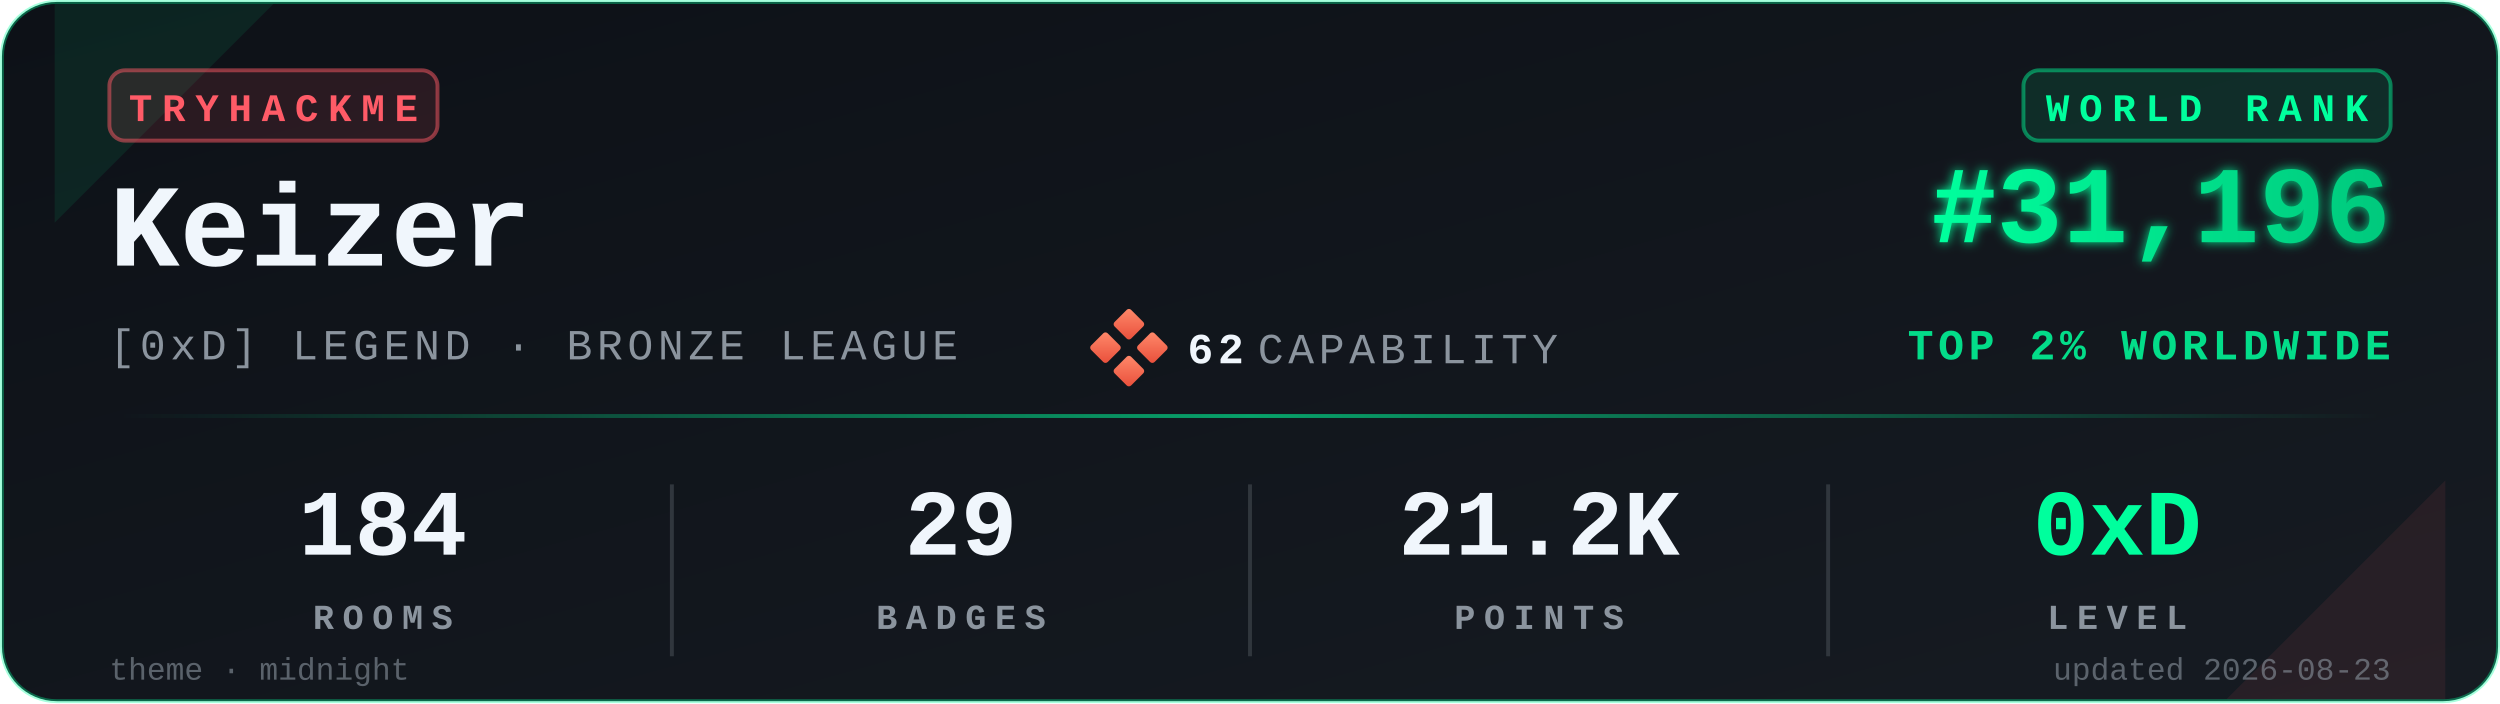
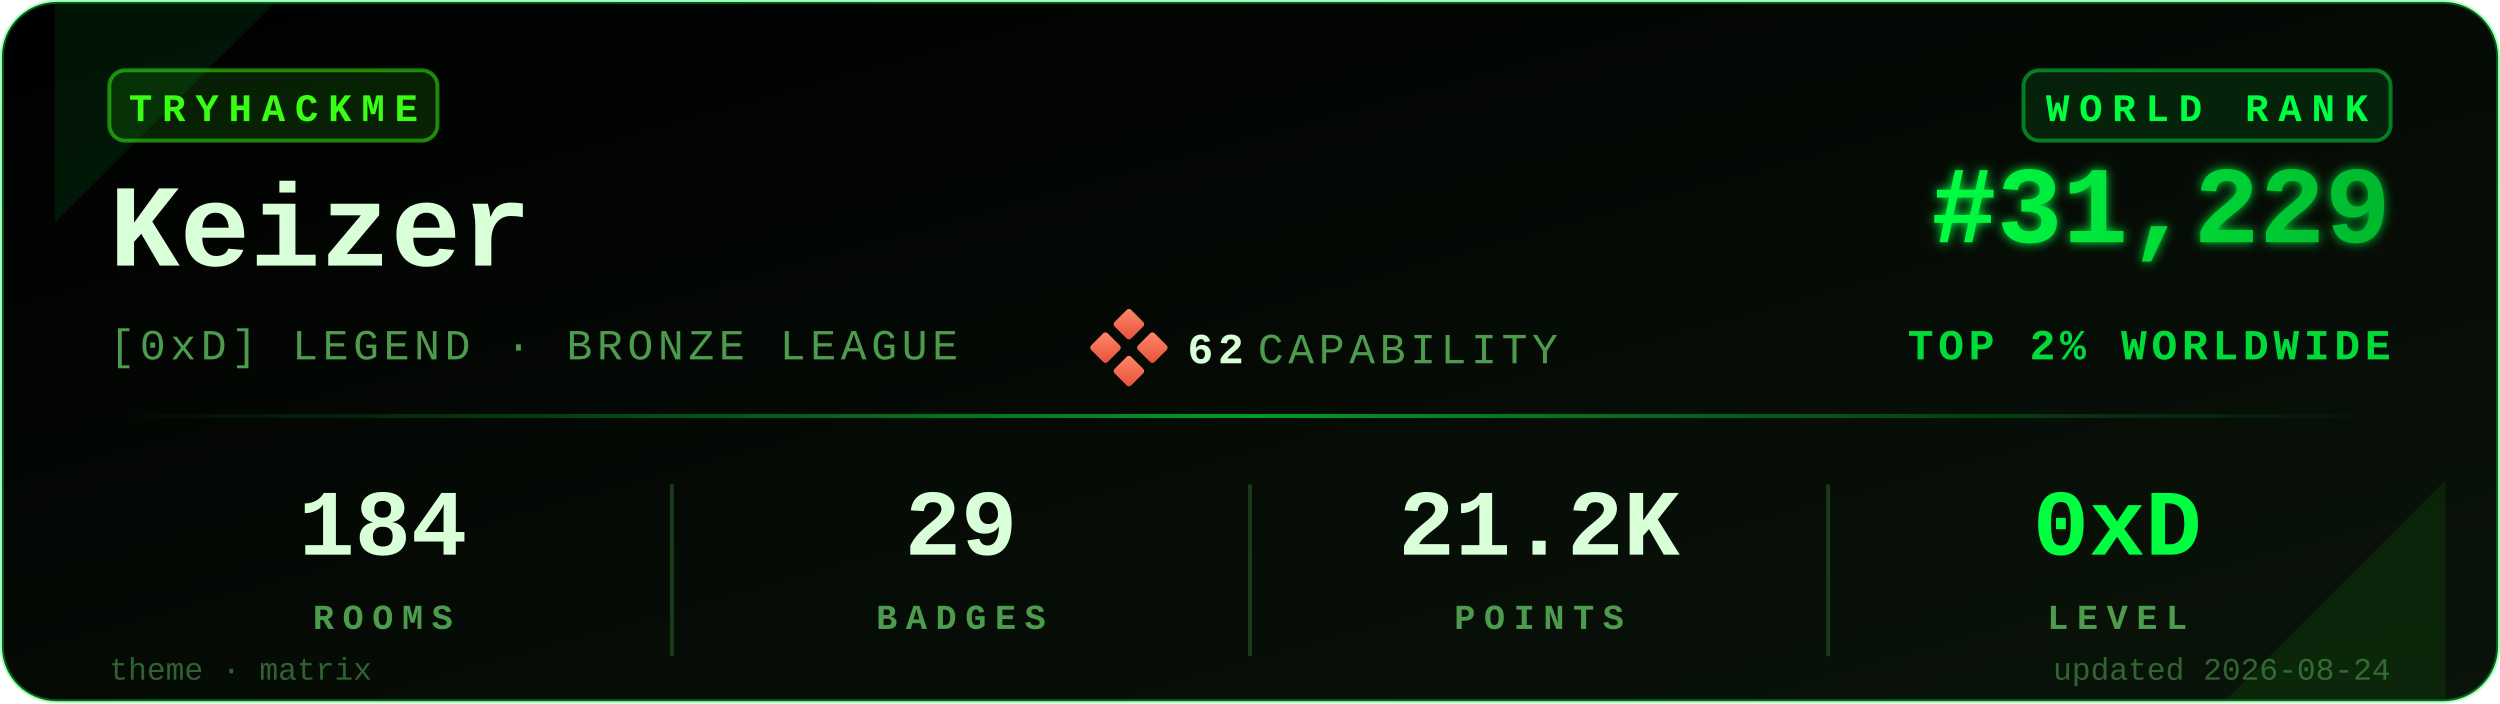
<svg xmlns="http://www.w3.org/2000/svg" viewBox="0 0 640 180" width="640" height="180" role="img" aria-label="TryHackMe stats for Keizer">
  <defs>
    <linearGradient id="bgGrad" x1="0" y1="0" x2="1" y2="1">
-       <stop offset="0%" stop-color="#0d1117" />
-       <stop offset="100%" stop-color="#161b22" />
+       <stop offset="0%" stop-color="#000000" />
+       <stop offset="100%" stop-color="#0a140a" />
    </linearGradient>
    <linearGradient id="rankGrad" x1="0" y1="0" x2="1" y2="0">
-       <stop offset="0%" stop-color="#00FF9D" />
-       <stop offset="100%" stop-color="#00C97D" />
+       <stop offset="0%" stop-color="#00FF41" />
+       <stop offset="100%" stop-color="#00B82E" />
    </linearGradient>
    <linearGradient id="accentGrad" x1="0" y1="0" x2="1" y2="0">
-       <stop offset="0%" stop-color="#00FF9D" stop-opacity="0" />
-       <stop offset="50%" stop-color="#00FF9D" stop-opacity="0.6" />
-       <stop offset="100%" stop-color="#00FF9D" stop-opacity="0" />
+       <stop offset="0%" stop-color="#00FF41" stop-opacity="0" />
+       <stop offset="50%" stop-color="#00FF41" stop-opacity="0.6" />
+       <stop offset="100%" stop-color="#00FF41" stop-opacity="0" />
    </linearGradient>
    <linearGradient id="capGrad" x1="0" y1="0" x2="1" y2="1">
      <stop offset="0%" stop-color="#ff8a6b" />
      <stop offset="100%" stop-color="#e94e3a" />
    </linearGradient>
    <filter id="glow" x="-20%" y="-20%" width="140%" height="140%">
      <feGaussianBlur stdDeviation="1.4" result="b" />
      <feMerge>
        <feMergeNode in="b" />
        <feMergeNode in="SourceGraphic" />
      </feMerge>
    </filter>
  </defs>
-   <rect x="0.5" y="0.5" width="639" height="179" rx="14" ry="14" fill="url(#bgGrad)" stroke="#00FF9D" stroke-opacity="0.35" stroke-width="1" />
-   <path d="M 14,1 L 70,1 L 14,57 Z" fill="#00FF9D" opacity="0.08" />
-   <path d="M 626,179 L 570,179 L 626,123 Z" fill="#FF5B67" opacity="0.08" />
+   <rect x="0.5" y="0.5" width="639" height="179" rx="14" ry="14" fill="url(#bgGrad)" stroke="#00FF41" stroke-opacity="0.35" stroke-width="1" />
+   <path d="M 14,1 L 70,1 L 14,57 Z" fill="#00FF41" opacity="0.08" />
+   <path d="M 626,179 L 570,179 L 626,123 Z" fill="#39FF14" opacity="0.08" />
  <g transform="translate(28,18)">
-     <rect x="0" y="0" width="84" height="18" rx="4" ry="4" fill="#FF5B67" fill-opacity="0.12" stroke="#FF5B67" stroke-opacity="0.5" />
-     <text x="42" y="13" fill="#FF5B67" font-family="ui-monospace,'SF Mono','Menlo','Cascadia Code','Consolas','Liberation Mono',monospace" font-size="10" font-weight="700" letter-spacing="2.5" text-anchor="middle">TRYHACKME</text>
+     <rect x="0" y="0" width="84" height="18" rx="4" ry="4" fill="#39FF14" fill-opacity="0.12" stroke="#39FF14" stroke-opacity="0.5" />
+     <text x="42" y="13" fill="#39FF14" font-family="ui-monospace,'SF Mono','Menlo','Cascadia Code','Consolas','Liberation Mono',monospace" font-size="10" font-weight="700" letter-spacing="2.5" text-anchor="middle">TRYHACKME</text>
  </g>
-   <text x="28" y="68" fill="#f0f6fc" font-family="ui-monospace,'SF Mono','Menlo','Cascadia Code','Consolas','Liberation Mono',monospace" font-size="30" font-weight="700">Keizer</text>
-   <text x="28" y="92" fill="#8b949e" font-family="ui-monospace,'SF Mono','Menlo','Cascadia Code','Consolas','Liberation Mono',monospace" font-size="11" font-weight="500" letter-spacing="1.2">[0xD] LEGEND · BRONZE LEAGUE</text>
+   <text x="28" y="68" fill="#D9FFD9" font-family="ui-monospace,'SF Mono','Menlo','Cascadia Code','Consolas','Liberation Mono',monospace" font-size="30" font-weight="700">Keizer</text>
+   <text x="28" y="92" fill="#4D9C4D" font-family="ui-monospace,'SF Mono','Menlo','Cascadia Code','Consolas','Liberation Mono',monospace" font-size="11" font-weight="500" letter-spacing="1.2">[0xD] LEGEND · BRONZE LEAGUE</text>
  <g transform="translate(280,80)">
    <rect x="6" y="0" width="6" height="6" rx="0.8" fill="url(#capGrad)" transform="rotate(45 9 3)" />
    <rect x="0" y="6" width="6" height="6" rx="0.8" fill="url(#capGrad)" transform="rotate(45 3 9)" />
    <rect x="12" y="6" width="6" height="6" rx="0.8" fill="url(#capGrad)" transform="rotate(45 15 9)" />
    <rect x="6" y="12" width="6" height="6" rx="0.8" fill="url(#capGrad)" transform="rotate(45 9 15)" />
-     <text x="24" y="13" fill="#f0f6fc" font-family="ui-monospace,'SF Mono','Menlo','Cascadia Code','Consolas','Liberation Mono',monospace" font-size="11" font-weight="700" letter-spacing="1.2">62</text>
-     <text x="42" y="13" fill="#8b949e" font-family="ui-monospace,'SF Mono','Menlo','Cascadia Code','Consolas','Liberation Mono',monospace" font-size="11" font-weight="500" letter-spacing="1.2">CAPABILITY</text>
+     <text x="24" y="13" fill="#D9FFD9" font-family="ui-monospace,'SF Mono','Menlo','Cascadia Code','Consolas','Liberation Mono',monospace" font-size="11" font-weight="700" letter-spacing="1.2">62</text>
+     <text x="42" y="13" fill="#4D9C4D" font-family="ui-monospace,'SF Mono','Menlo','Cascadia Code','Consolas','Liberation Mono',monospace" font-size="11" font-weight="500" letter-spacing="1.2">CAPABILITY</text>
  </g>
  <g transform="translate(612,18)">
-     <rect x="-94" y="0" width="94" height="18" rx="4" ry="4" fill="#00FF9D" fill-opacity="0.10" stroke="#00FF9D" stroke-opacity="0.45" />
-     <text x="-47" y="13" fill="#00FF9D" font-family="ui-monospace,'SF Mono','Menlo','Cascadia Code','Consolas','Liberation Mono',monospace" font-size="10" font-weight="700" letter-spacing="2.5" text-anchor="middle">WORLD RANK</text>
+     <rect x="-94" y="0" width="94" height="18" rx="4" ry="4" fill="#00FF41" fill-opacity="0.10" stroke="#00FF41" stroke-opacity="0.45" />
+     <text x="-47" y="13" fill="#00FF41" font-family="ui-monospace,'SF Mono','Menlo','Cascadia Code','Consolas','Liberation Mono',monospace" font-size="10" font-weight="700" letter-spacing="2.5" text-anchor="middle">WORLD RANK</text>
  </g>
-   <text x="612" y="62" fill="url(#rankGrad)" font-family="ui-monospace,'SF Mono','Menlo','Cascadia Code','Consolas','Liberation Mono',monospace" font-size="28" font-weight="700" text-anchor="end" filter="url(#glow)">#31,196</text>
-   <text x="612" y="92" fill="#00FF9D" fill-opacity="0.85" font-family="ui-monospace,'SF Mono','Menlo','Cascadia Code','Consolas','Liberation Mono',monospace" font-size="11" font-weight="600" letter-spacing="1.2" text-anchor="end">TOP 2% WORLDWIDE</text>
+   <text x="612" y="62" fill="url(#rankGrad)" font-family="ui-monospace,'SF Mono','Menlo','Cascadia Code','Consolas','Liberation Mono',monospace" font-size="28" font-weight="700" text-anchor="end" filter="url(#glow)">#31,229</text>
+   <text x="612" y="92" fill="#00FF41" fill-opacity="0.85" font-family="ui-monospace,'SF Mono','Menlo','Cascadia Code','Consolas','Liberation Mono',monospace" font-size="11" font-weight="600" letter-spacing="1.2" text-anchor="end">TOP 2% WORLDWIDE</text>
  <rect x="28" y="106" width="584" height="1" fill="url(#accentGrad)" />
  <g font-family="ui-monospace,'SF Mono','Menlo','Cascadia Code','Consolas','Liberation Mono',monospace" text-anchor="middle">
-     <text x="98" y="142" fill="#f0f6fc" font-size="24" font-weight="700">184</text>
-     <text x="98" y="161" fill="#8b949e" font-size="9" font-weight="600" letter-spacing="2.2">ROOMS</text>
-     <text x="246" y="142" fill="#f0f6fc" font-size="24" font-weight="700">29</text>
-     <text x="246" y="161" fill="#8b949e" font-size="9" font-weight="600" letter-spacing="2.2">BADGES</text>
-     <text x="394" y="142" fill="#f0f6fc" font-size="24" font-weight="700">21.2K</text>
-     <text x="394" y="161" fill="#8b949e" font-size="9" font-weight="600" letter-spacing="2.2">POINTS</text>
-     <text x="542" y="142" fill="#00FF9D" font-size="24" font-weight="700">0xD</text>
-     <text x="542" y="161" fill="#8b949e" font-size="9" font-weight="600" letter-spacing="2.2">LEVEL</text>
+     <text x="98" y="142" fill="#D9FFD9" font-size="24" font-weight="700">184</text>
+     <text x="98" y="161" fill="#4D9C4D" font-size="9" font-weight="600" letter-spacing="2.2">ROOMS</text>
+     <text x="246" y="142" fill="#D9FFD9" font-size="24" font-weight="700">29</text>
+     <text x="246" y="161" fill="#4D9C4D" font-size="9" font-weight="600" letter-spacing="2.2">BADGES</text>
+     <text x="394" y="142" fill="#D9FFD9" font-size="24" font-weight="700">21.2K</text>
+     <text x="394" y="161" fill="#4D9C4D" font-size="9" font-weight="600" letter-spacing="2.2">POINTS</text>
+     <text x="542" y="142" fill="#00FF41" font-size="24" font-weight="700">0xD</text>
+     <text x="542" y="161" fill="#4D9C4D" font-size="9" font-weight="600" letter-spacing="2.2">LEVEL</text>
  </g>
-   <line x1="172" y1="124" x2="172" y2="168" stroke="#30363d" stroke-width="1" />
-   <line x1="320" y1="124" x2="320" y2="168" stroke="#30363d" stroke-width="1" />
-   <line x1="468" y1="124" x2="468" y2="168" stroke="#30363d" stroke-width="1" />
-   <text x="28" y="174" fill="#8b949e" fill-opacity="0.6" font-family="ui-monospace,'SF Mono','Menlo','Cascadia Code','Consolas','Liberation Mono',monospace" font-size="8" font-weight="500">theme · midnight</text>
-   <text x="612" y="174" fill="#8b949e" fill-opacity="0.6" font-family="ui-monospace,'SF Mono','Menlo','Cascadia Code','Consolas','Liberation Mono',monospace" font-size="8" font-weight="500" text-anchor="end">updated 2026-08-23</text>
+   <line x1="172" y1="124" x2="172" y2="168" stroke="#1a3a1a" stroke-width="1" />
+   <line x1="320" y1="124" x2="320" y2="168" stroke="#1a3a1a" stroke-width="1" />
+   <line x1="468" y1="124" x2="468" y2="168" stroke="#1a3a1a" stroke-width="1" />
+   <text x="28" y="174" fill="#4D9C4D" fill-opacity="0.6" font-family="ui-monospace,'SF Mono','Menlo','Cascadia Code','Consolas','Liberation Mono',monospace" font-size="8" font-weight="500">theme · matrix</text>
+   <text x="612" y="174" fill="#4D9C4D" fill-opacity="0.6" font-family="ui-monospace,'SF Mono','Menlo','Cascadia Code','Consolas','Liberation Mono',monospace" font-size="8" font-weight="500" text-anchor="end">updated 2026-08-24</text>
</svg>
